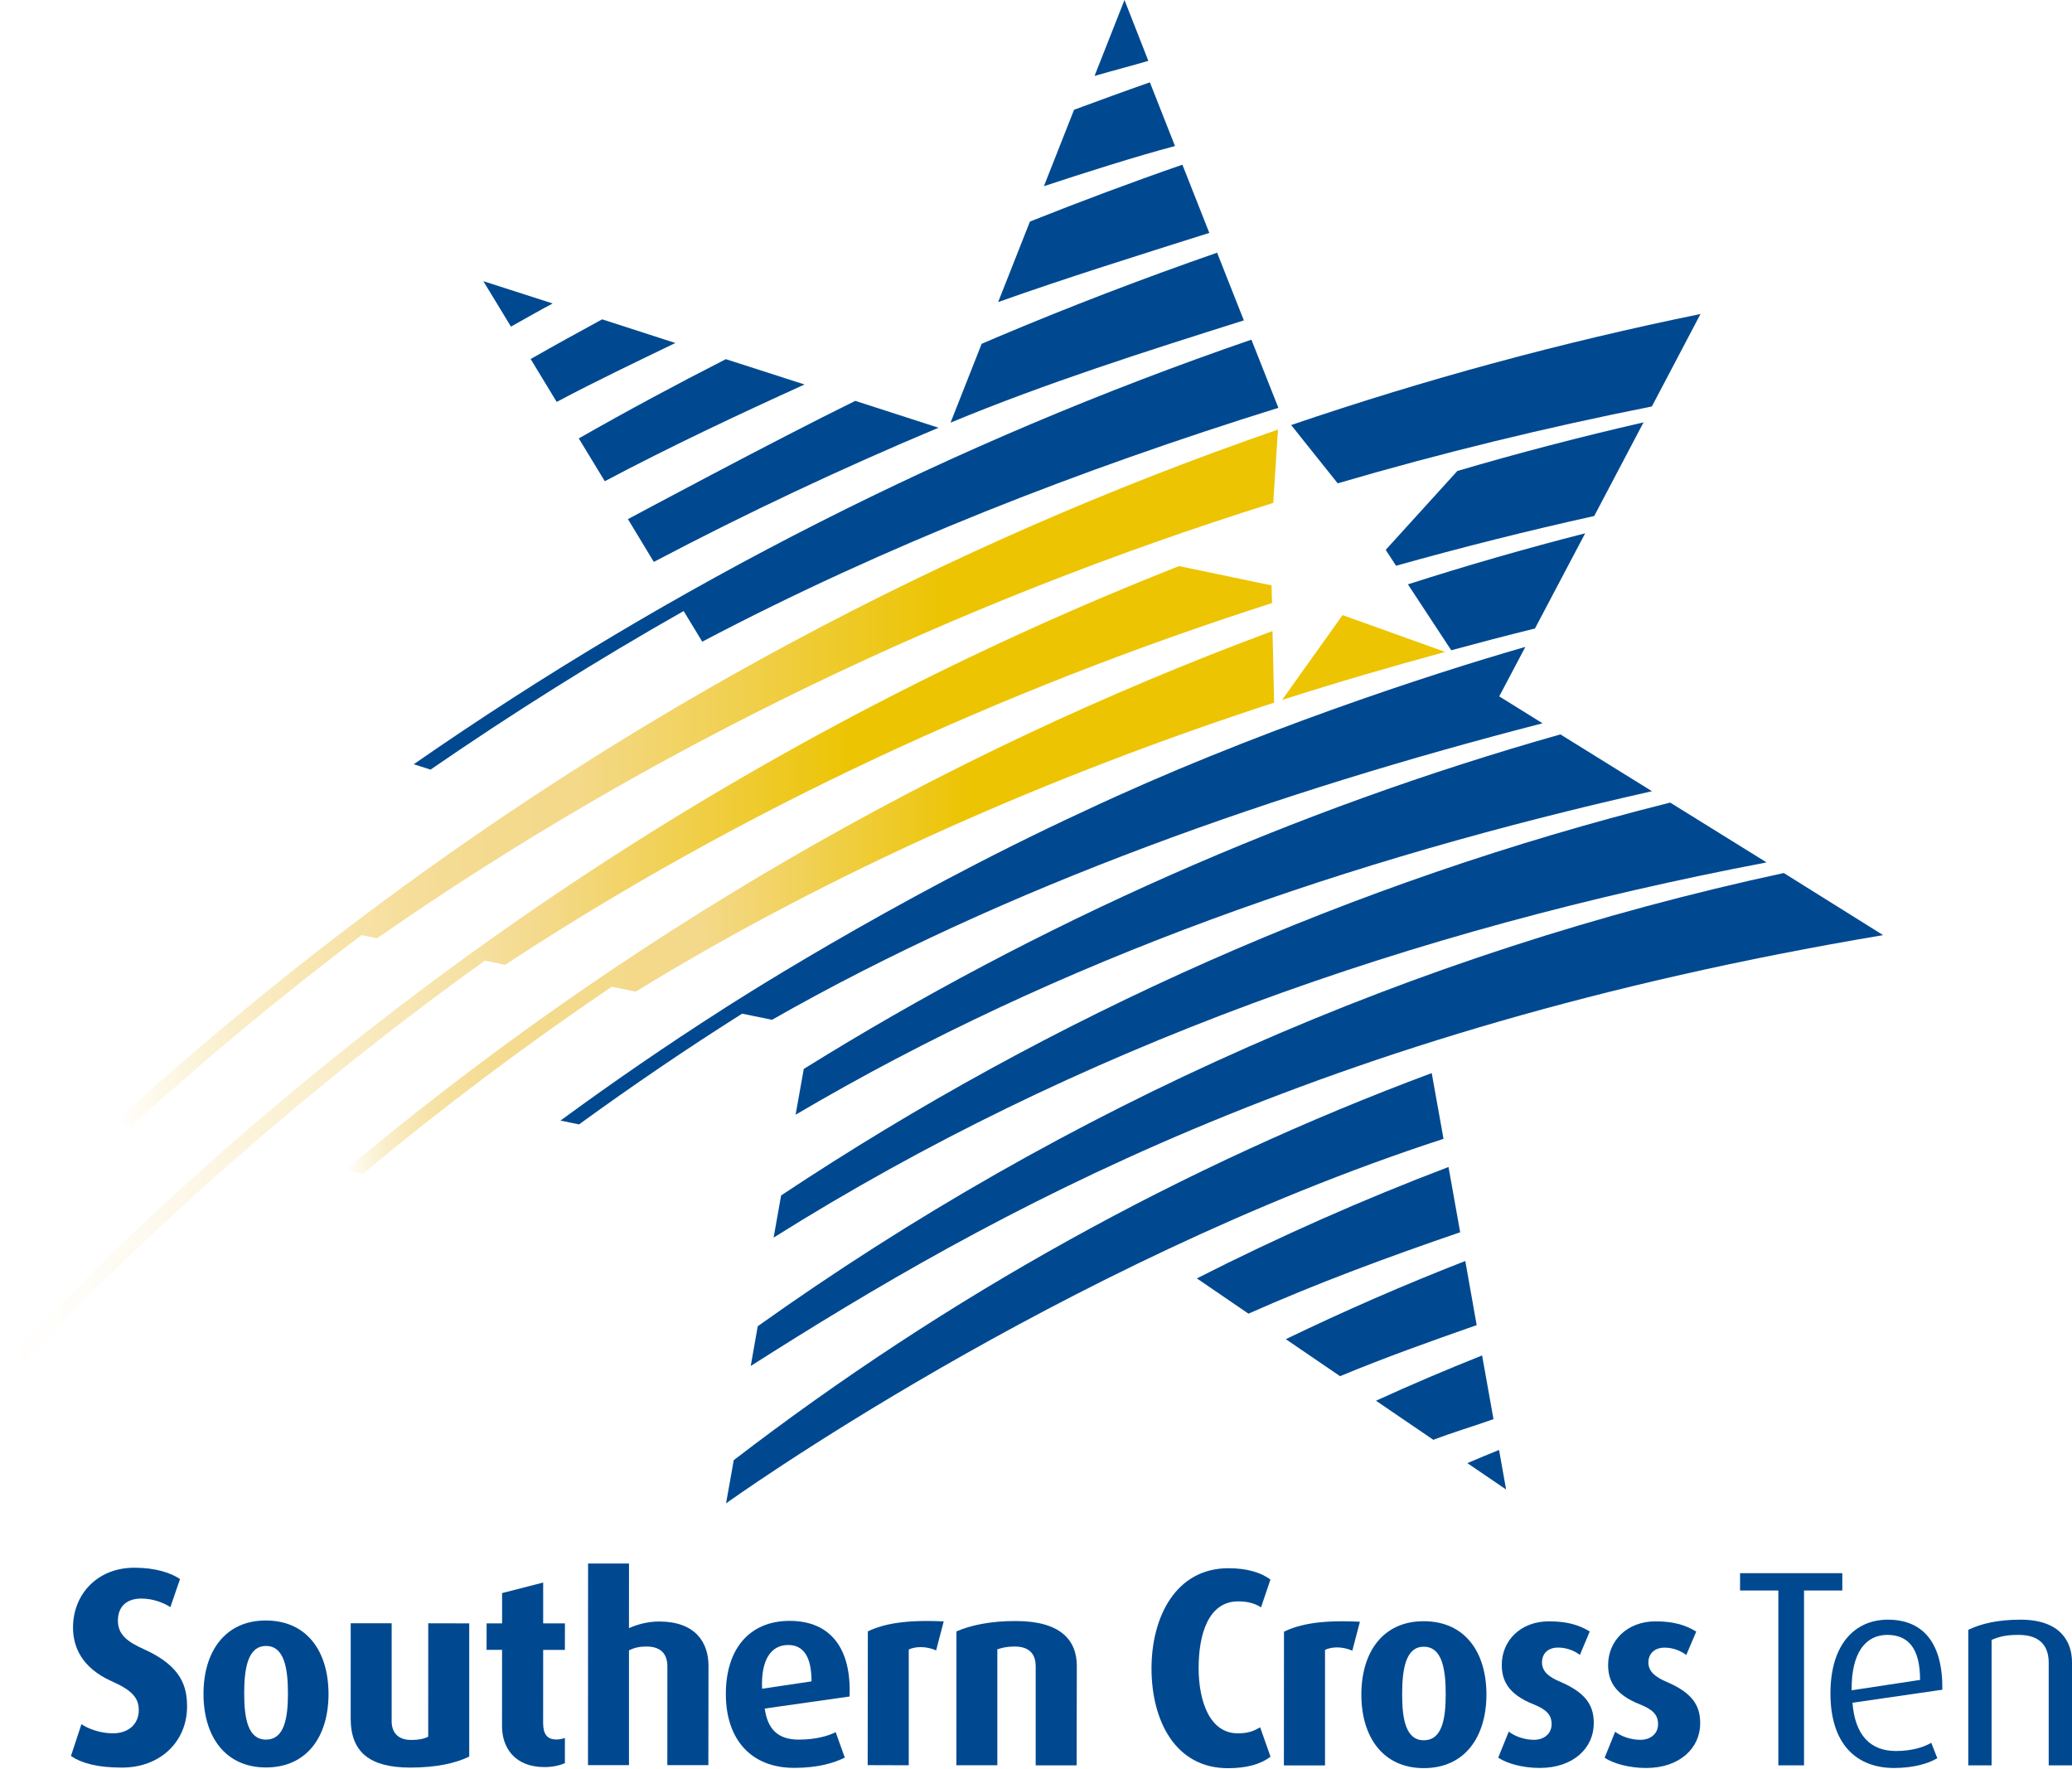
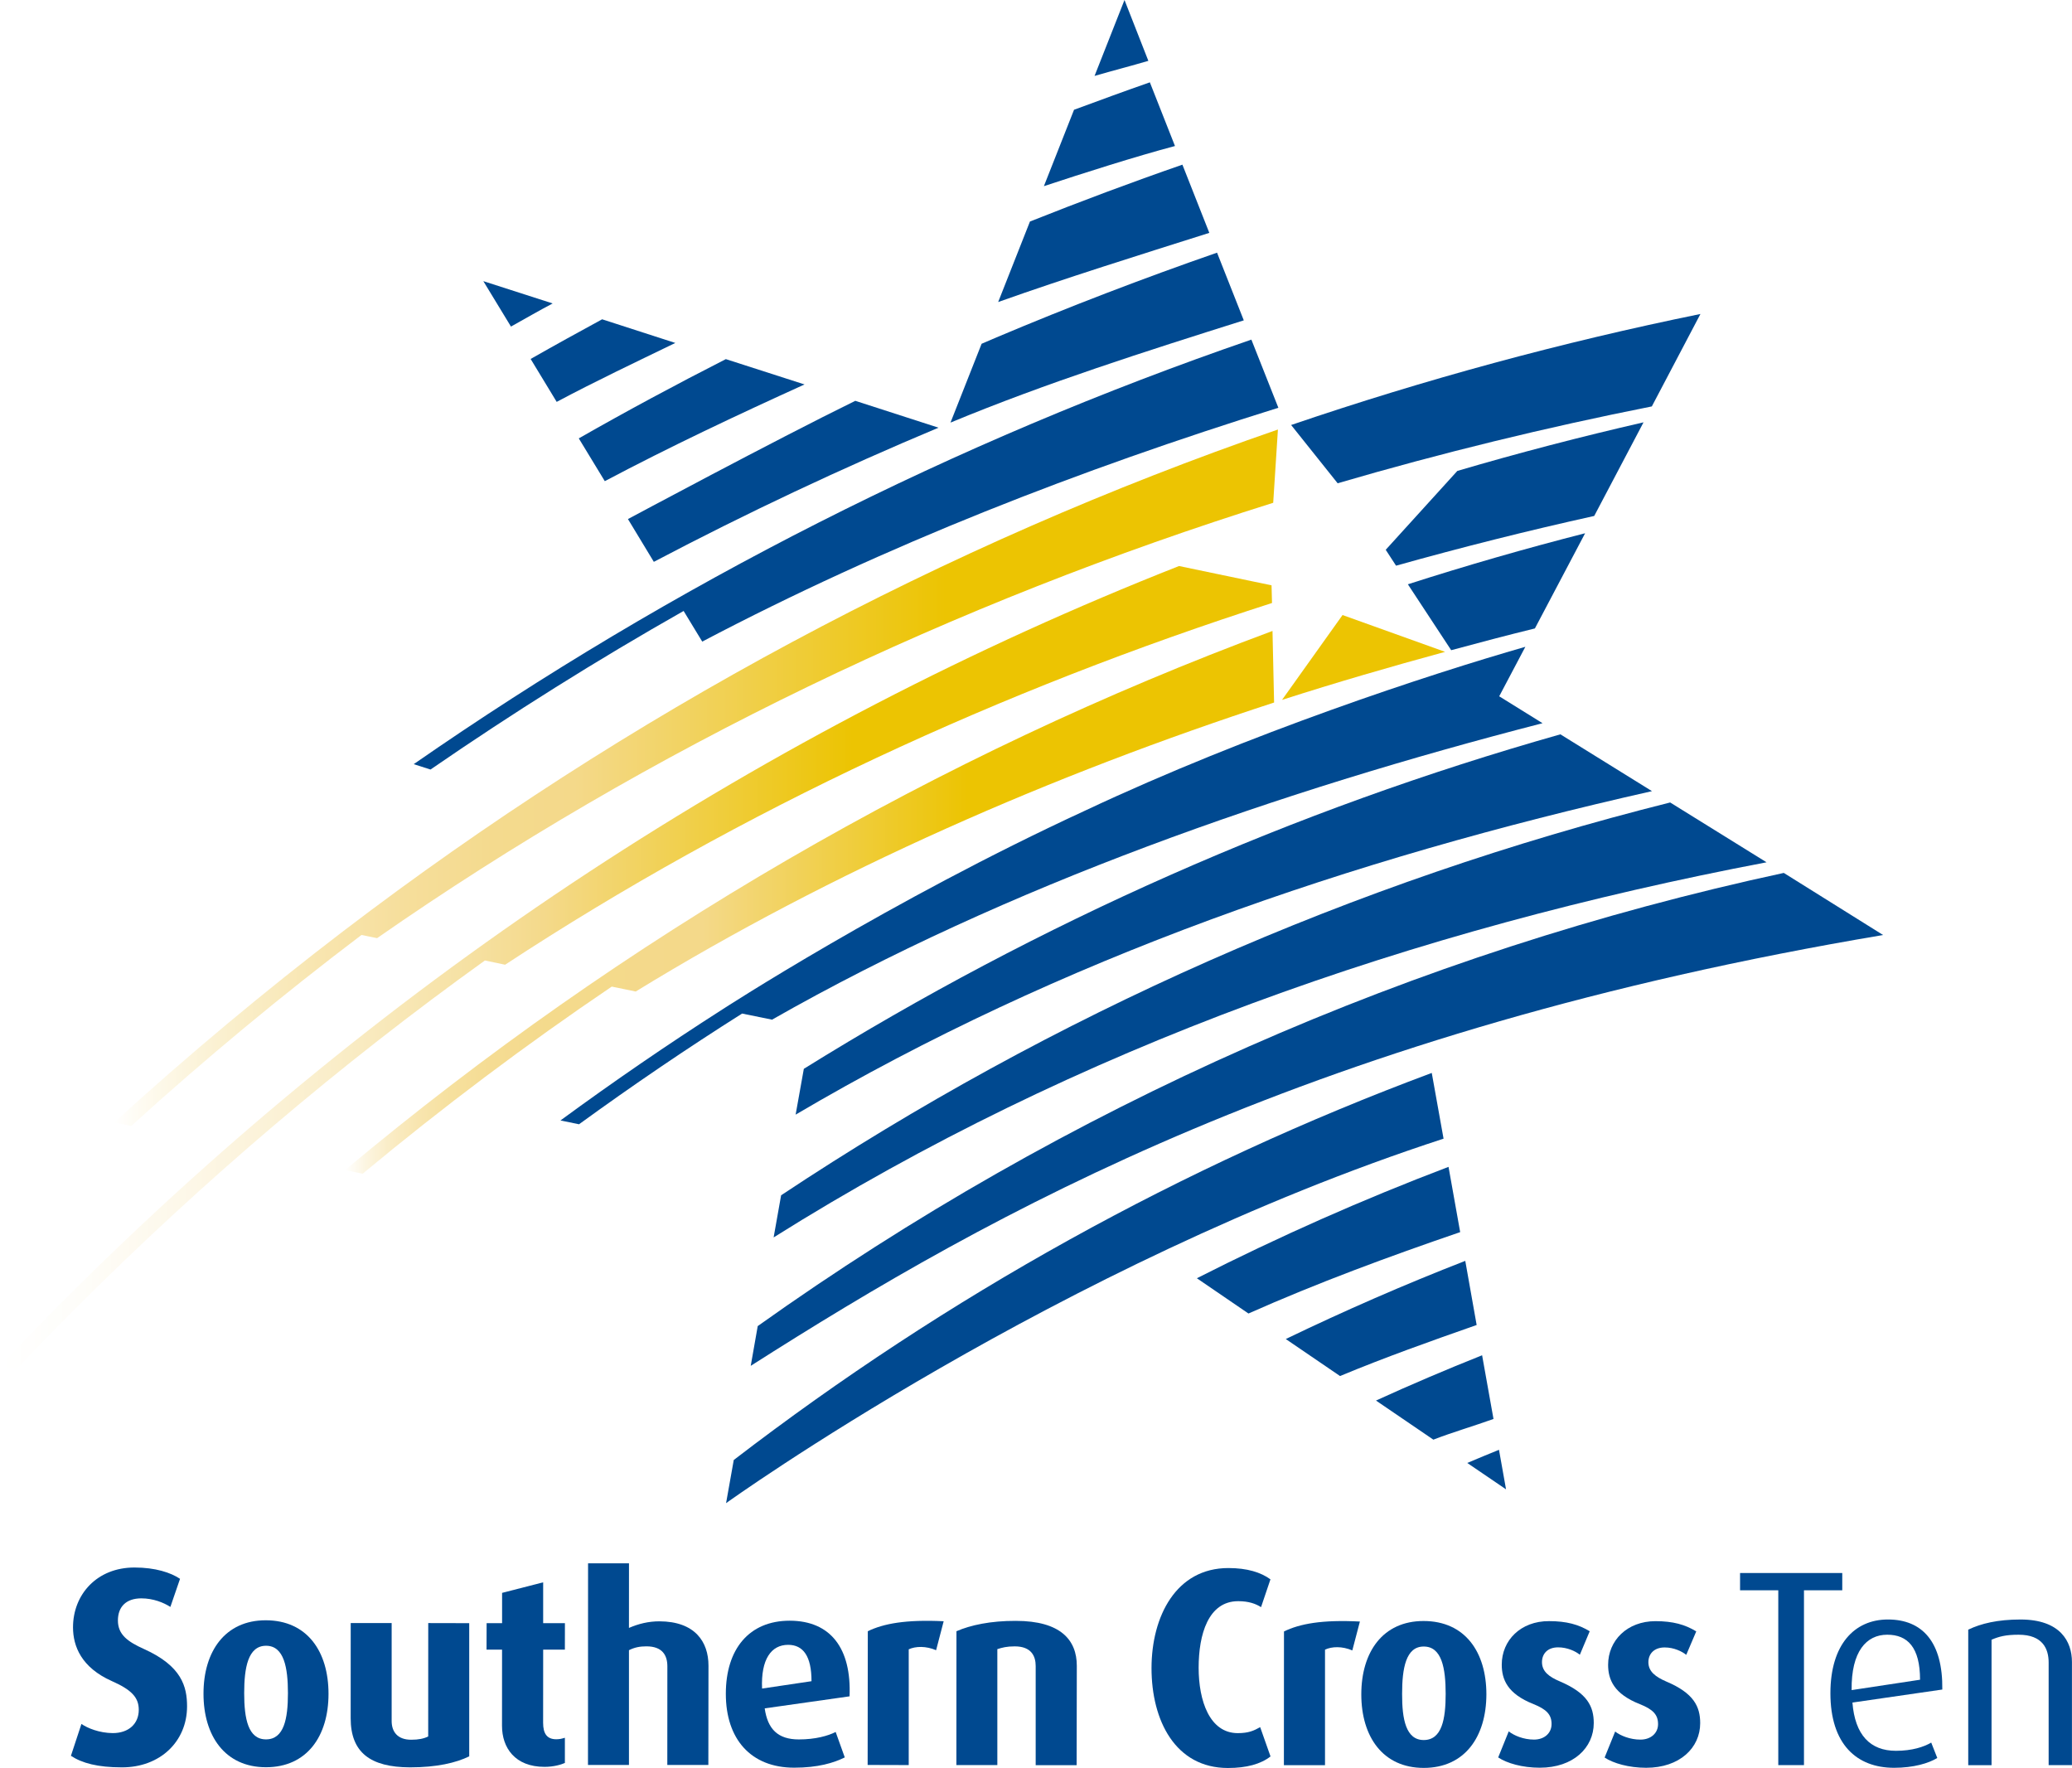
- <svg xmlns="http://www.w3.org/2000/svg" enable-background="new 0 0 300 258.066" height="249.79" viewBox="0 0 292.765 249.79" width="292.765">
-   <linearGradient id="a" gradientUnits="userSpaceOnUse" x1="48.752" x2="180.026" y1="127.488" y2="127.488">
-     <stop offset="0" stop-color="#fff" />
-     <stop offset=".023" stop-color="#fcf5e0" />
-     <stop offset=".049" stop-color="#faecc5" />
-     <stop offset=".079" stop-color="#f8e5af" />
-     <stop offset=".114" stop-color="#f6e09e" />
-     <stop offset=".157" stop-color="#f5dc93" />
-     <stop offset=".217" stop-color="#f4da8c" />
-     <stop offset=".385" stop-color="#f4d98a" />
-     <stop offset=".67" stop-color="#ecc402" />
-     <stop offset="1" stop-color="#ecc402" />
+ <svg xmlns="http://www.w3.org/2000/svg" id="Layer_1" width="292.77" height="249.79" enable-background="new 0 0 300 258.066" version="1.0" viewBox="0 0 292.77 249.79" xml:space="preserve">
+   <path id="path3" d="m158.89 0-4.232 10.726c2.539-0.735 5.278-1.442 7.602-2.13l-3.37-8.596" fill="#004990" />
+   <path id="path5" d="m147.5 26.302c5.429-1.796 13.033-4.219 18.522-5.672l-3.549-8.998c-3.409 1.189-7.327 2.62-10.714 3.875l-4.259 10.795" fill="#004990" />
+   <path id="path7" d="m141.04 42.672c9.61-3.416 19.888-6.621 29.834-9.772l-3.802-9.635c-7.224 2.503-14.411 5.197-21.542 8.034l-4.49 11.373" fill="#004990" />
+   <path id="path9" d="m138.7 48.569-4.4 11.144c0.025-0.011 0.036-0.011 0.058-0.029 13.55-5.615 27.502-10.042 41.387-14.423l-3.779-9.563c-10.472 3.638-20.87 7.623-31.149 11.964-0.706 0.309-1.419 0.62-2.117 0.907" fill="#004990" />
+   <path id="path11" d="m102.56 50.739c-7.021 3.578-13.947 7.298-20.779 11.197l3.676 6.045c9.164-4.852 18.718-9.353 28.223-13.665l-11.12-3.577" fill="#004990" />
+   <path id="path13" d="m85.08 45.112c-3.391 1.844-6.763 3.703-10.101 5.604l3.68 6.063c5.444-2.9 11.192-5.627 16.763-8.325l-10.342-3.342" fill="#004990" />
+   <path id="path15" d="m202.53 203.4c2.803-1.078 5.661-1.905 8.498-2.921l-1.609-9c-5.052 2.012-10.054 4.142-14.995 6.397l8.106 5.524" fill="#004990" />
+   <path id="path17" d="m68.294 39.721 3.904 6.419c1.845-1.028 4.022-2.286 5.891-3.268l-9.795-3.151" fill="#004990" />
+   <path id="path19" d="m212.8 210.42-0.995-5.585c-1.501 0.613-2.989 1.215-4.483 1.859l5.478 3.726" fill="#004990" />
+   <path id="path21" d="m104.86 143.2 4.228 0.863c33.257-18.952 71.796-32.337 108.87-41.886l-6.123-3.801 3.688-6.981 6e-3 -0.012c-13.584 3.9-38.928 12.201-62.147 23.117-27.783 12.814-51.308 28.116-51.308 28.116-7.774 4.967-15.403 10.202-22.881 15.687l2.623 0.539c7.533-5.472 15.207-10.693 23.043-15.642" fill="#004990" />
+   <path id="path23" d="m99.226 90.648c25.997-13.674 53.383-24.298 81.404-33.036l-3.813-9.63c-41.89 14.406-81.657 34.518-118.36 59.981l2.374 0.76c11.63-8.005 23.556-15.487 35.764-22.404l2.629 4.329" fill="#004990" />
+   <path id="path25" d="m120.85 56.63c-11.478 5.627-32.121 16.708-32.121 16.708l3.657 6.041c13.083-6.884 26.5-13.201 40.223-18.953l-11.759-3.796" fill="#004990" />
+   <path id="path27" d="m109.31 174.83c42.896-26.939 90.466-43.512 140.3-53.001l-13.62-8.452c-44.715 11.203-87.101 29.92-125.62 55.498l-1.058 5.955" fill="#004990" />
+   <path id="path29" d="m106.08 192.97c33.901-21.601 79.524-47.334 160-60.867l-14.034-8.773c-52.191 11.244-101.34 32.94-144.98 64.025l-0.988 5.615" fill="#004990" />
+   <path id="path31" d="m220.48 103.75c-37.654 10.661-73.592 26.548-106.9 47.258l-1.159 6.472c37.509-22.104 78.48-36.126 121-45.703l-12.939-8.027" fill="#004990" />
+   <path id="path33" d="m103.68 206.27-1.088 6.103s47.052-33.817 101.38-51.496l-1.667-9.289c-35.229 13.117-68.416 31.485-98.62 54.682" fill="#004990" />
+   <path id="path35" d="m207.04 178.14c-8.602 3.348-17.059 7.041-25.362 11.044l7.667 5.229c6.348-2.64 12.813-4.939 19.303-7.211l-1.608-9.062" fill="#004990" />
+   <path id="path37" d="m206.32 174.08-1.646-9.221c-12.121 4.604-23.99 9.864-35.559 15.738l7.29 4.982c9.773-4.339 19.781-8.031 29.915-11.499" fill="#004990" />
+   <path id="path39" d="m205.05 91.862c3.938-1.069 7.887-2.103 11.828-3.073l7.083-13.424h-0.011l0.011-0.022c-8.421 2.153-16.765 4.553-25.031 7.209l6.12 9.31" fill="#004990" />
+   <path id="path41" d="m195.8 77.677 1.46 2.246c9.278-2.601 18.614-4.949 28.001-7.027l6.967-13.228c-8.86 2.032-17.628 4.312-26.309 6.867l-10.119 11.142" fill="#004990" />
+   <path id="path43" d="m240.27 44.36c-19.655 4.008-38.961 9.25-57.836 15.686l6.574 8.233c14.631-4.283 29.461-7.895 44.392-10.858l6.87-13.061" fill="#004990" />
+   <path id="path45" d="m17.206 249.7c-3.386 0-5.614-0.593-7.184-1.631l1.484-4.501c0.872 0.598 2.521 1.274 4.42 1.293 2.28 0 3.682-1.339 3.682-3.29 0-1.753-1.031-2.833-3.814-4.063-4.287-1.91-5.477-4.909-5.477-7.594 0-4.617 3.36-8.459 8.695-8.448 2.951 0 5.112 0.719 6.427 1.597l-1.365 3.969c-0.954-0.613-2.429-1.209-4.102-1.209-2.155 0-3.311 1.196-3.311 3.127 0 2.005 1.393 3.002 3.705 4.041 5.307 2.395 6.065 5.294 6.065 8.102-5e-3 4.948-3.804 8.625-9.225 8.607" fill="#004990" />
+   <path id="path47" d="m37.594 232.52c-2.56 0-3.091 3.128-3.091 6.691 0 3.615 0.555 6.537 3.082 6.537 2.552 0 3.1-2.922 3.1-6.537-1e-3 -3.563-0.536-6.691-3.091-6.691m-9e-3 17.164c-5.79 0-8.837-4.429-8.831-10.4 0-5.975 3.053-10.363 8.79-10.363 5.856 0 8.874 4.403 8.874 10.393-1e-3 5.975-3.041 10.37-8.833 10.37z" fill="#004990" />
+   <path id="path49" d="m57.935 249.7c-5.639-0.017-8.385-2.125-8.385-6.942l6e-3 -13.443h5.784v13.846c0 1.456 0.783 2.637 2.758 2.637 1.028 0 1.764-0.146 2.406-0.461l6e-3 -16.021 5.79 0.013v18.817c-1.868 0.916-4.598 1.554-8.365 1.554" fill="#004990" />
+   <path id="path51" d="m76.943 249.63c-4.192 0-6.01-2.71-6.01-5.795l7e-3 -10.764h-2.193l0.012-3.745h2.185v-4.277l5.804-1.491v5.769h3.075l-7e-3 3.745h-3.067l-7e-3 10.336c0 1.52 0.543 2.322 1.852 2.322 0.483 0 0.735-0.067 1.223-0.209v3.557c-0.488 0.219-1.54 0.552-2.874 0.552" fill="#004990" />
+   <path id="path53" d="m94.29 249.36 7e-3 -13.937c0-1.563-0.71-2.82-2.962-2.82-0.932 0-1.675 0.146-2.464 0.545v16.212h-5.79l0.012-28.485h5.782l-5e-3 9.125c1.364-0.588 2.759-0.932 4.308-0.932 5.022 0.016 6.929 2.897 6.929 6.258l-0.018 14.034h-5.799" fill="#004990" />
+   <path id="path55" d="m111.36 232.39c-2.384 0-3.859 2.038-3.681 6.178l6.986-1.04c0-3.561-1.188-5.138-3.305-5.138m-3.309 8.977c0.421 2.947 1.878 4.388 4.825 4.388 2.335 0 4.129-0.505 5.202-1.055l1.288 3.595c-1.556 0.774-3.791 1.451-7.152 1.451-6.138 0-9.661-4.059-9.655-10.445 0-6.291 3.27-10.321 9.033-10.321 5.787 0.013 8.728 3.927 8.449 10.686l-11.99 1.701z" fill="#004990" />
+   <path id="path57" d="m132.27 233.15c-1.412-0.612-2.904-0.577-3.869-0.126v16.354l-5.804-0.017 0.022-18.896c2.227-1.073 5.347-1.667 10.72-1.408l-1.069 4.093" fill="#004990" />
+   <path id="path59" d="m146.34 249.39v-14.008c0-1.403-0.618-2.776-2.962-2.776-1.148 0-1.767 0.174-2.456 0.392v16.382h-5.787l0.011-18.913c1.99-0.867 4.834-1.475 8.382-1.463 6.344 0 8.623 2.71 8.623 6.348l-0.024 14.039h-5.787" fill="#004990" />
+   <path id="path61" d="m173.5 249.79c-7.424 0-10.793-6.7-10.793-14.117 0.011-7.307 3.468-14.132 10.861-14.132 2.654 0 4.583 0.604 5.945 1.595l-1.329 3.928c-0.757-0.477-1.734-0.842-3.226-0.842-4.236 0-5.592 4.707-5.592 9.402 0 4.673 1.551 9.241 5.528 9.241 1.522 0 2.269-0.34 3.166-0.847l1.462 4.14c-1.382 1.08-3.38 1.632-6.022 1.632" fill="#004990" />
+   <path id="path63" d="m191.08 233.18c-1.423-0.614-2.894-0.569-3.858-0.109v16.321h-5.81l0.013-18.893c2.219-1.08 5.35-1.678 10.726-1.401l-1.071 4.082" fill="#004990" />
+   <path id="path65" d="m201.18 232.63c-2.543-0.018-3.065 3.106-3.065 6.683-0.012 3.589 0.537 6.527 3.054 6.527 2.566 0 3.101-2.938 3.101-6.527-2e-3 -3.576-0.531-6.683-3.09-6.683m-0.012 17.147c-5.777 0-8.818-4.413-8.818-10.389 0-5.995 3.046-10.364 8.796-10.364 5.857 0 8.878 4.382 8.878 10.364-0.014 5.976-3.04 10.389-8.856 10.389z" fill="#004990" />
+   <path id="path67" d="m217.57 249.75c-2.458 0-4.641-0.627-5.879-1.452l1.491-3.683c0.748 0.6 2.107 1.162 3.566 1.162 1.482 0 2.486-0.917 2.486-2.198 0-1.328-0.701-2.068-2.557-2.82-3.68-1.447-4.482-3.486-4.482-5.569 0-3.422 2.664-6.167 6.683-6.149 2.471 0 4.19 0.479 5.745 1.432l-1.393 3.317c-0.609-0.499-1.768-1.045-3.068-1.045-1.521 0-2.282 0.93-2.282 2.089 0 1.321 0.993 2.074 2.544 2.729 3.863 1.648 4.771 3.53 4.771 5.879 0 3.478-2.878 6.308-7.625 6.308" fill="#004990" />
+   <path id="path69" d="m232.6 249.76c-2.447 0-4.642-0.634-5.87-1.446l1.489-3.674c0.751 0.589 2.112 1.141 3.569 1.141 1.481 0 2.493-0.917 2.493-2.188 0-1.326-0.706-2.078-2.562-2.819-3.681-1.444-4.495-3.478-4.495-5.568 0-3.416 2.68-6.161 6.695-6.161 2.473 0 4.196 0.488 5.758 1.446l-1.413 3.313c-0.609-0.492-1.756-1.046-3.042-1.046-1.529 0-2.307 0.931-2.307 2.086 0 1.314 0.998 2.067 2.545 2.738 3.861 1.632 4.774 3.524 4.774 5.875 1e-3 3.477-2.886 6.303-7.634 6.303" fill="#004990" />
+   <polyline id="polyline71" transform="translate(.288 -3.437)" points="254.61 228.12 254.61 252.82 250.98 252.82 250.98 228.12 245.58 228.12 245.58 225.68 260.02 225.68 260.02 228.12 254.61 228.12" fill="#004990" />
+   <path id="path73" d="m266.66 230.96c-2.933 0-5.097 2.354-5.029 7.826l9.669-1.466c0-4.57-1.758-6.36-4.64-6.36m-4.914 9.586c0.36 4.577 2.509 6.816 6.144 6.816 2.285 0 3.94-0.546 4.989-1.161l0.856 2.176c-1.229 0.751-3.364 1.385-6.104 1.385-5.287 0-8.997-3.329-8.997-10.531 0-6.855 3.371-10.421 8.127-10.421 4.845 0 7.771 3.156 7.684 9.895l-12.699 1.841z" fill="#004990" />
+   <path id="path75" d="m289.47 249.39v-14.503c0-1.878-0.798-3.926-4.243-3.926-1.864 0-2.772 0.263-3.825 0.703v17.726h-3.294v-19.144c1.798-0.867 4.158-1.435 7.386-1.435 5.625 0 7.269 3.111 7.269 6.001v14.577h-3.293" fill="#004990" />
+   <path id="path77" d="m181.15 98.882 8.548-11.987 14.492 5.201c-7.854 2.14-15.284 4.3-23.04 6.786" fill="#ecc402" />
+   <linearGradient id="SVGID_1_" x1="48.464" x2="179.74" y1="130.92" y2="130.92" gradientTransform="translate(.288 -3.437)" gradientUnits="userSpaceOnUse">
+     <stop id="stop80" stop-color="#fff" offset="0" />
+     <stop id="stop82" stop-color="#FCF5E0" offset=".023" />
+     <stop id="stop84" stop-color="#FAECC5" offset=".049" />
+     <stop id="stop86" stop-color="#F8E5AF" offset=".079" />
+     <stop id="stop88" stop-color="#F6E09E" offset=".114" />
+     <stop id="stop90" stop-color="#F5DC93" offset=".157" />
+     <stop id="stop92" stop-color="#F4DA8C" offset=".217" />
+     <stop id="stop94" stop-color="#F4D98A" offset=".385" />
+     <stop id="stop96" stop-color="#ECC402" offset=".67" />
+     <stop id="stop98" stop-color="#ECC402" offset="1" />
  </linearGradient>
-   <linearGradient id="b" gradientUnits="userSpaceOnUse" x1="0" x2="179.727" y1="136.723" y2="136.723">
-     <stop offset="0" stop-color="#fff" />
-     <stop offset=".065" stop-color="#fefdf9" />
-     <stop offset=".153" stop-color="#fdf7e7" />
-     <stop offset=".256" stop-color="#faeecb" />
-     <stop offset=".367" stop-color="#f6e1a3" />
-     <stop offset=".429" stop-color="#f4d98a" />
-     <stop offset=".67" stop-color="#ecc402" />
-     <stop offset="1" stop-color="#ecc402" />
+   <path id="path100" d="m48.752 165.32c39.433-32.988 83.688-58.608 131.05-76.177l0.225 10.114c-31.212 10.168-62.338 23.724-90.201 40.83l-3.388-0.695c-12.112 8.189-23.856 17.019-35.198 26.436l-2.487-0.508" fill="url(#SVGID_1_)" />
+   <linearGradient id="SVGID_2_" x1="-.288" x2="179.44" y1="140.16" y2="140.16" gradientTransform="translate(.288 -3.437)" gradientUnits="userSpaceOnUse">
+     <stop id="stop103" stop-color="#fff" offset="0" />
+     <stop id="stop105" stop-color="#FEFDF9" offset=".065" />
+     <stop id="stop107" stop-color="#FDF7E7" offset=".153" />
+     <stop id="stop109" stop-color="#FAEECB" offset=".256" />
+     <stop id="stop111" stop-color="#F6E1A3" offset=".367" />
+     <stop id="stop113" stop-color="#F4D98A" offset=".429" />
+     <stop id="stop115" stop-color="#ECC402" offset=".67" />
+     <stop id="stop117" stop-color="#ECC402" offset="1" />
  </linearGradient>
-   <linearGradient id="c" gradientUnits="userSpaceOnUse" x1="16.137" x2="180.571" y1="109.889" y2="109.889">
-     <stop offset="0" stop-color="#fff" />
-     <stop offset=".024" stop-color="#fefbf1" />
-     <stop offset=".1" stop-color="#faefcc" />
-     <stop offset=".176" stop-color="#f8e5af" />
-     <stop offset=".251" stop-color="#f6de9b" />
-     <stop offset=".325" stop-color="#f4da8e" />
-     <stop offset=".396" stop-color="#f4d98a" />
-     <stop offset=".714" stop-color="#ecc402" />
-     <stop offset="1" stop-color="#ecc402" />
+   <path id="path119" d="m166.6 79.971 13.068 2.726 0.064 2.498c-38.159 12.243-74.899 29.137-108.36 51.106l-2.857-0.599c-20.36 14.614-39.679 31.007-57.761 49.081-2.863 2.864-5.684 5.76-8.459 8.692l-2.292-0.477c3.069-3.232 6.177-6.448 9.352-9.618 45.589-45.575 99.009-80.461 157.24-103.41" fill="url(#SVGID_2_)" />
+   <linearGradient id="SVGID_3_" x1="15.849" x2="180.28" y1="113.33" y2="113.33" gradientTransform="translate(.288 -3.437)" gradientUnits="userSpaceOnUse">
+     <stop id="stop122" stop-color="#fff" offset="0" />
+     <stop id="stop124" stop-color="#FEFBF1" offset=".024" />
+     <stop id="stop126" stop-color="#FAEFCC" offset=".1" />
+     <stop id="stop128" stop-color="#F8E5AF" offset=".176" />
+     <stop id="stop130" stop-color="#F6DE9B" offset=".251" />
+     <stop id="stop132" stop-color="#F4DA8E" offset=".325" />
+     <stop id="stop134" stop-color="#F4D98A" offset=".396" />
+     <stop id="stop136" stop-color="#ECC402" offset=".714" />
+     <stop id="stop138" stop-color="#ECC402" offset="1" />
  </linearGradient>
-   <g fill="#004990">
-     <path d="m158.886 0-4.232 10.726c2.539-.735 5.278-1.442 7.602-2.13z" />
-     <path d="m147.5 26.302c5.429-1.796 13.033-4.219 18.522-5.672l-3.549-8.998c-3.409 1.189-7.327 2.62-10.714 3.875z" />
-     <path d="m141.035 42.672c9.61-3.416 19.888-6.621 29.834-9.772l-3.802-9.635c-7.224 2.503-14.411 5.197-21.542 8.034z" />
-     <path d="m138.705 48.569-4.4 11.144c.025-.011.036-.011.058-.029 13.55-5.615 27.502-10.042 41.387-14.423l-3.779-9.563c-10.472 3.638-20.87 7.623-31.149 11.964-.706.309-1.419.62-2.117.907" />
-     <path d="m102.559 50.739c-7.021 3.578-13.947 7.298-20.779 11.197l3.676 6.045c9.164-4.852 18.718-9.353 28.223-13.665z" />
-     <path d="m85.08 45.112c-3.391 1.844-6.763 3.703-10.101 5.604l3.68 6.063c5.444-2.9 11.192-5.627 16.763-8.325z" />
-     <path d="m202.526 203.402c2.803-1.078 5.661-1.905 8.498-2.921l-1.609-9c-5.052 2.012-10.054 4.142-14.995 6.397z" />
-     <path d="m68.294 39.721 3.904 6.419c1.845-1.028 4.022-2.286 5.891-3.268z" />
-     <path d="m212.805 210.418-.995-5.585c-1.501.613-2.989 1.215-4.483 1.859z" />
-     <path d="m104.858 143.201 4.228.863c33.257-18.952 71.796-32.337 108.871-41.886l-6.123-3.801 3.688-6.981.006-.012c-13.584 3.9-38.928 12.201-62.147 23.117-27.783 12.814-51.308 28.116-51.308 28.116-7.774 4.967-15.403 10.202-22.881 15.687l2.623.539c7.533-5.472 15.207-10.693 23.043-15.642" />
-     <path d="m99.226 90.648c25.997-13.674 53.383-24.298 81.404-33.036l-3.813-9.63c-41.89 14.406-81.657 34.518-118.358 59.981l2.374.76c11.63-8.005 23.556-15.487 35.764-22.404z" />
-     <path d="m120.846 56.63c-11.478 5.627-32.121 16.708-32.121 16.708l3.657 6.041c13.083-6.884 26.5-13.201 40.223-18.953z" />
-     <path d="m109.31 174.833c42.896-26.939 90.466-43.512 140.299-53.001l-13.62-8.452c-44.715 11.203-87.101 29.92-125.621 55.498z" />
-     <path d="m106.077 192.97c33.901-21.601 79.524-47.334 159.999-60.867l-14.034-8.773c-52.191 11.244-101.339 32.94-144.977 64.025z" />
-     <path d="m220.476 103.747c-37.654 10.661-73.592 26.548-106.904 47.258l-1.159 6.472c37.509-22.104 78.48-36.126 121.002-45.703z" />
-     <path d="m103.676 206.274-1.088 6.103s47.052-33.817 101.375-51.496l-1.667-9.289c-35.229 13.117-68.416 31.485-98.62 54.682" />
-     <path d="m207.04 178.138c-8.602 3.348-17.059 7.041-25.362 11.044l7.667 5.229c6.348-2.64 12.813-4.939 19.303-7.211z" />
-     <path d="m206.316 174.08-1.646-9.221c-12.121 4.604-23.99 9.864-35.559 15.738l7.29 4.982c9.773-4.339 19.781-8.031 29.915-11.499" />
-     <path d="m205.054 91.862c3.938-1.069 7.887-2.103 11.828-3.073l7.083-13.424s0 0-.011 0l .011-.022c-8.421 2.153-16.765 4.553-25.031 7.209z" />
-     <path d="m195.796 77.677 1.46 2.246c9.278-2.601 18.614-4.949 28.001-7.027l6.967-13.228c-8.86 2.032-17.628 4.312-26.309 6.867z" />
-     <path d="m240.272 44.36c-19.655 4.008-38.961 9.25-57.836 15.686l6.574 8.233c14.631-4.283 29.461-7.895 44.392-10.858z" />
-     <path d="m17.206 249.704c-3.386 0-5.614-.593-7.184-1.631l1.484-4.501c.872.598 2.521 1.274 4.42 1.293 2.28 0 3.682-1.339 3.682-3.29 0-1.753-1.031-2.833-3.814-4.063-4.287-1.91-5.477-4.909-5.477-7.594 0-4.617 3.36-8.459 8.695-8.448 2.951 0 5.112.719 6.427 1.597l-1.365 3.969c-.954-.613-2.429-1.209-4.102-1.209-2.155 0-3.311 1.196-3.311 3.127 0 2.005 1.393 3.002 3.705 4.041 5.307 2.395 6.065 5.294 6.065 8.102-.005 4.948-3.804 8.625-9.225 8.607" />
-     <path d="m37.594 232.523c-2.56 0-3.091 3.128-3.091 6.691 0 3.615.555 6.537 3.082 6.537 2.552 0 3.1-2.922 3.1-6.537-.001-3.563-.536-6.691-3.091-6.691m-.009 17.164c-5.79 0-8.837-4.429-8.831-10.4 0-5.975 3.053-10.363 8.79-10.363 5.856 0 8.874 4.403 8.874 10.393-.001 5.975-3.041 10.37-8.833 10.37z" />
-     <path d="m57.935 249.704c-5.639-.017-8.385-2.125-8.385-6.942l.006-13.443h5.784v13.846c0 1.456.783 2.637 2.758 2.637 1.028 0 1.764-.146 2.406-.461l.006-16.021 5.79.013v18.817c-1.868.916-4.598 1.554-8.365 1.554" />
-     <path d="m76.943 249.634c-4.192 0-6.01-2.71-6.01-5.795l.007-10.764h-2.193l.012-3.745h2.185v-4.277l5.804-1.491v5.769h3.075l-.007 3.745h-3.067l-.007 10.336c0 1.52.543 2.322 1.852 2.322.483 0 .735-.067 1.223-.209v3.557c-.488.219-1.54.552-2.874.552" />
-     <path d="m94.29 249.36.007-13.937c0-1.563-.71-2.82-2.962-2.82-.932 0-1.675.146-2.464.545v16.212h-5.79l.012-28.485h5.782l-.005 9.125c1.364-.588 2.759-.932 4.308-.932 5.022.016 6.929 2.897 6.929 6.258l-.018 14.034z" />
-     <path d="m111.361 232.387c-2.384 0-3.859 2.038-3.681 6.178l6.986-1.04c0-3.561-1.188-5.138-3.305-5.138m-3.309 8.977c.421 2.947 1.878 4.388 4.825 4.388 2.335 0 4.129-.505 5.202-1.055l1.288 3.595c-1.556.774-3.791 1.451-7.152 1.451-6.138 0-9.661-4.059-9.655-10.445 0-6.291 3.27-10.321 9.033-10.321 5.787.013 8.728 3.927 8.449 10.686z" />
-     <path d="m132.272 233.148c-1.412-.612-2.904-.577-3.869-.126v16.354l-5.804-.017.022-18.896c2.227-1.073 5.347-1.667 10.72-1.408z" />
-     <path d="m146.338 249.387v-14.008c0-1.403-.618-2.776-2.962-2.776-1.148 0-1.767.174-2.456.392v16.382h-5.787l.011-18.913c1.99-.867 4.834-1.475 8.382-1.463 6.344 0 8.623 2.71 8.623 6.348l-.024 14.039h-5.787" />
-     <path d="m173.496 249.79c-7.424 0-10.793-6.7-10.793-14.117.011-7.307 3.468-14.132 10.861-14.132 2.654 0 4.583.604 5.945 1.595l-1.329 3.928c-.757-.477-1.734-.842-3.226-.842-4.236 0-5.592 4.707-5.592 9.402 0 4.673 1.551 9.241 5.528 9.241 1.522 0 2.269-.34 3.166-.847l1.462 4.14c-1.382 1.08-3.38 1.632-6.022 1.632" />
-     <path d="m191.077 233.185c-1.423-.614-2.894-.569-3.858-.109v16.321h-5.81l.013-18.893c2.219-1.08 5.35-1.678 10.726-1.401z" />
-     <path d="m201.184 232.633c-2.543-.018-3.065 3.106-3.065 6.683-.012 3.589.537 6.527 3.054 6.527 2.566 0 3.101-2.938 3.101-6.527-.002-3.576-.531-6.683-3.09-6.683m-.012 17.147c-5.777 0-8.818-4.413-8.818-10.389 0-5.995 3.046-10.364 8.796-10.364 5.857 0 8.878 4.382 8.878 10.364-.014 5.976-3.04 10.389-8.856 10.389z" />
-     <path d="m217.57 249.754c-2.458 0-4.641-.627-5.879-1.452l1.491-3.683c.748.6 2.107 1.162 3.566 1.162 1.482 0 2.486-.917 2.486-2.198 0-1.328-.701-2.068-2.557-2.82-3.68-1.447-4.482-3.486-4.482-5.569 0-3.422 2.664-6.167 6.683-6.149 2.471 0 4.19.479 5.745 1.432l-1.393 3.317c-.609-.499-1.768-1.045-3.068-1.045-1.521 0-2.282.93-2.282 2.089 0 1.321.993 2.074 2.544 2.729 3.863 1.648 4.771 3.53 4.771 5.879 0 3.478-2.878 6.308-7.625 6.308" />
-     <path d="m232.597 249.761c-2.447 0-4.642-.634-5.87-1.446l1.489-3.674c.751.589 2.112 1.141 3.569 1.141 1.481 0 2.493-.917 2.493-2.188 0-1.326-.706-2.078-2.562-2.819-3.681-1.444-4.495-3.478-4.495-5.568 0-3.416 2.68-6.161 6.695-6.161 2.473 0 4.196.488 5.758 1.446l-1.413 3.313c-.609-.492-1.756-1.046-3.042-1.046-1.529 0-2.307.931-2.307 2.086 0 1.314.998 2.067 2.545 2.738 3.861 1.632 4.774 3.524 4.774 5.875.001 3.477-2.886 6.303-7.634 6.303" />
-     <path d="m254.613 228.123v24.701h-3.628v-24.701h-5.409v-2.446h14.446v2.446z" transform="translate(.288 -3.437)" />
-     <path d="m266.66 230.959c-2.933 0-5.097 2.354-5.029 7.826l9.669-1.466c0-4.57-1.758-6.36-4.64-6.36m-4.914 9.586c.36 4.577 2.509 6.816 6.144 6.816 2.285 0 3.94-.546 4.989-1.161l.856 2.176c-1.229.751-3.364 1.385-6.104 1.385-5.287 0-8.997-3.329-8.997-10.531 0-6.855 3.371-10.421 8.127-10.421 4.845 0 7.771 3.156 7.684 9.895z" />
-     <path d="m289.472 249.387v-14.503c0-1.878-.798-3.926-4.243-3.926-1.864 0-2.772.263-3.825.703v17.726h-3.294v-19.144c1.798-.867 4.158-1.435 7.386-1.435 5.625 0 7.269 3.111 7.269 6.001v14.577h-3.293" />
-   </g>
-   <path d="m181.151 98.882 8.548-11.987 14.492 5.201c-7.854 2.14-15.284 4.3-23.04 6.786" fill="#ecc402" />
-   <path d="m48.752 165.323c39.433-32.988 83.688-58.608 131.049-76.177l.225 10.114c-31.212 10.168-62.338 23.724-90.201 40.83l-3.388-.695c-12.112 8.189-23.856 17.019-35.198 26.436z" fill="url(#a)" />
-   <path d="m166.595 79.971 13.068 2.726.064 2.498c-38.159 12.243-74.899 29.137-108.358 51.106l-2.857-.599c-20.36 14.614-39.679 31.007-57.761 49.081-2.863 2.864-5.684 5.76-8.459 8.692l-2.292-.477c3.069-3.232 6.177-6.448 9.352-9.618 45.589-45.575 99.009-80.461 157.243-103.409" fill="url(#b)" />
-   <path d="m48.528 131.545c40.243-30.71 84.767-54.528 132.043-70.856l-.666 10.353c-44.958 14.09-87.965 34.587-126.625 61.509l-2.207-.447c-11.19 8.469-22.042 17.461-32.538 26.986l-2.399-.5c10.439-9.514 21.237-18.529 32.354-27.02z" fill="url(#c)" />
+   <path id="path140" d="m48.528 131.54c40.243-30.71 84.767-54.528 132.04-70.856l-0.666 10.353c-44.958 14.09-87.965 34.587-126.62 61.509l-2.207-0.447c-11.19 8.469-22.042 17.461-32.538 26.986l-2.399-0.5c10.439-9.514 21.237-18.529 32.354-27.02l0.038-0.025" fill="url(#SVGID_3_)" />
</svg>
